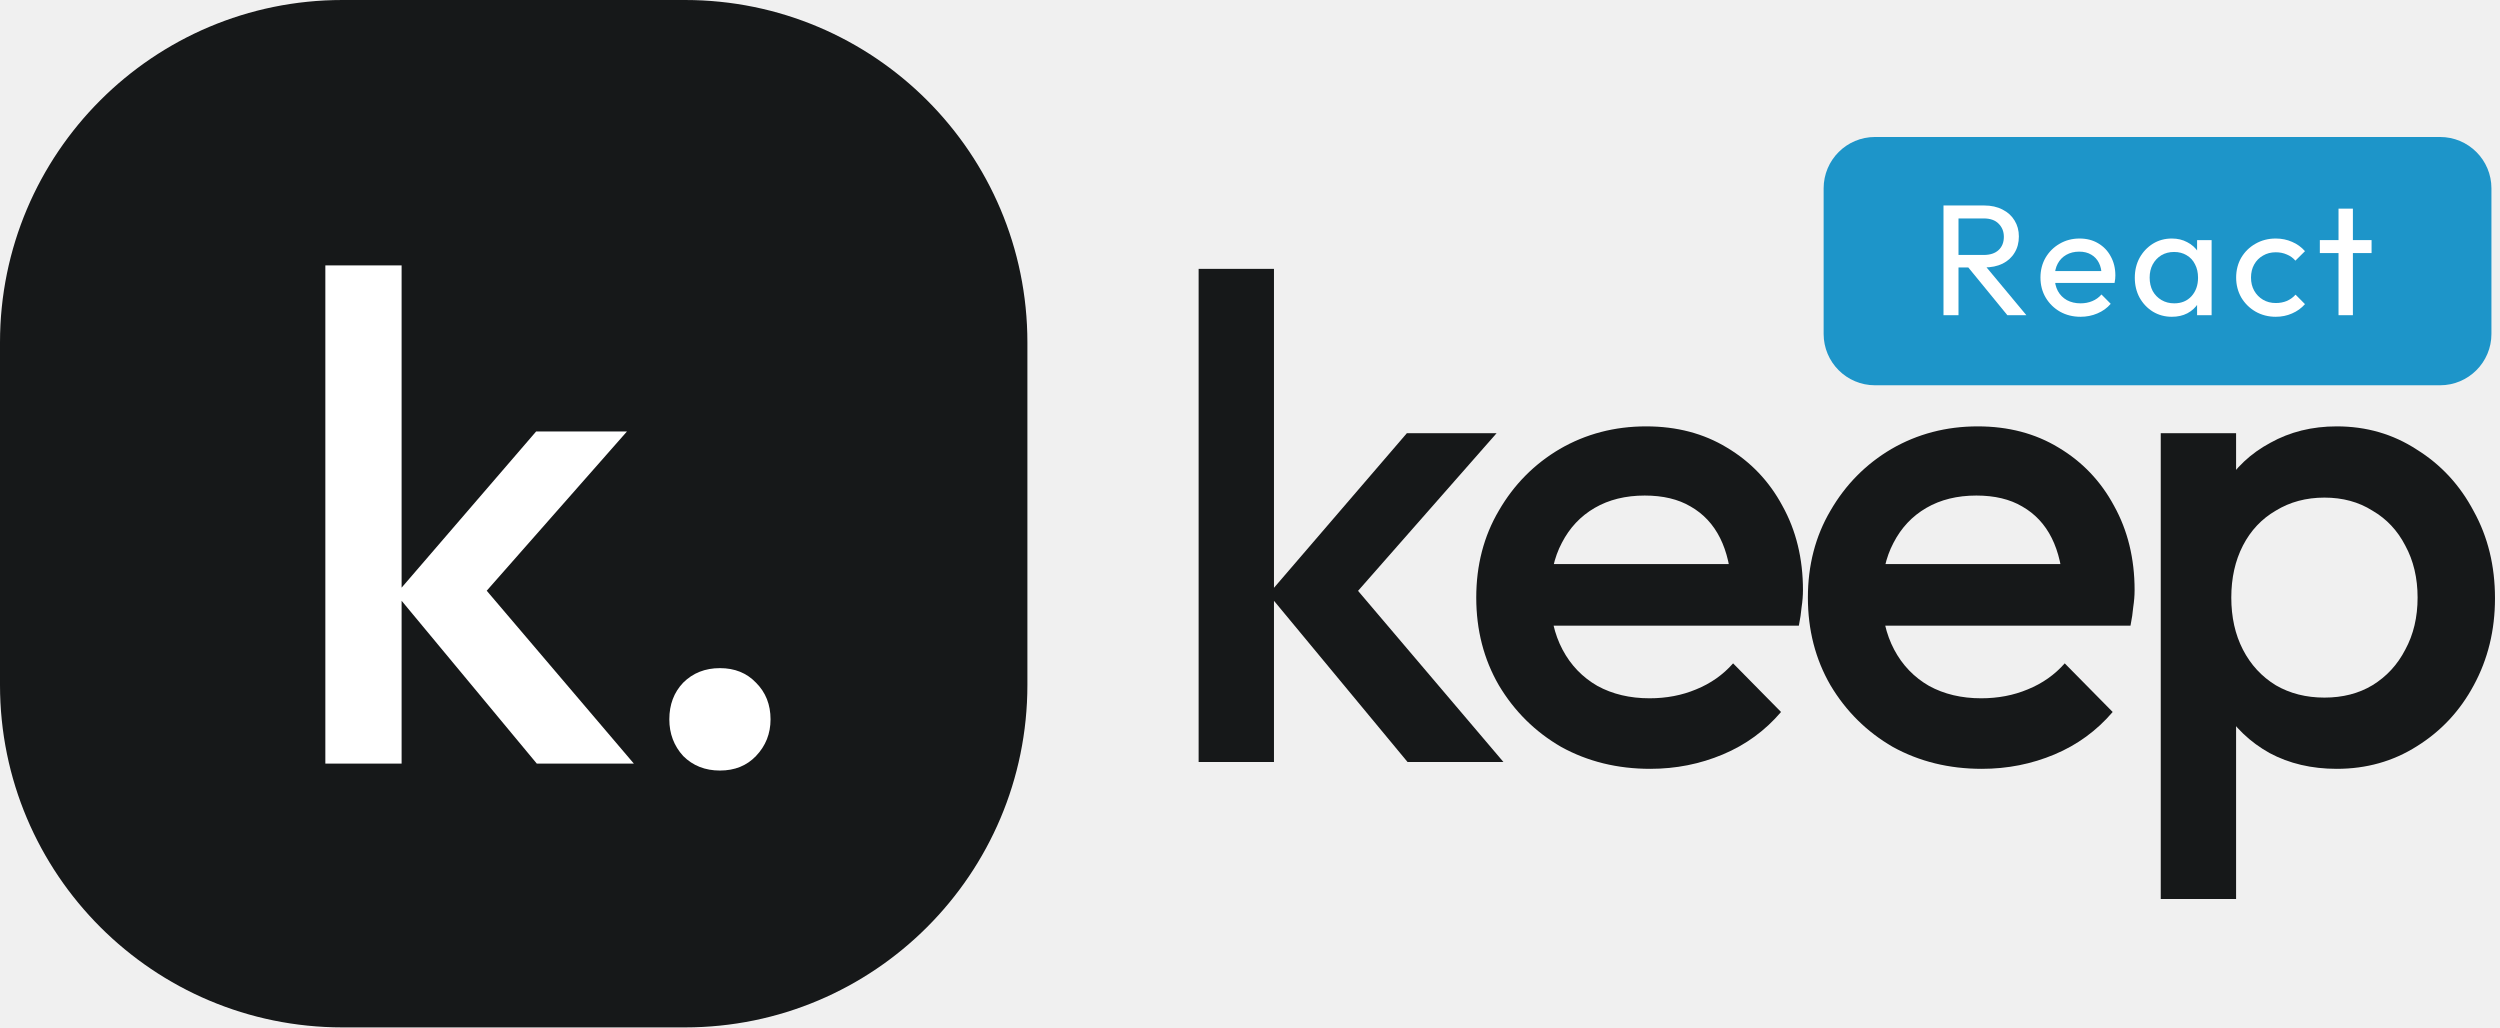
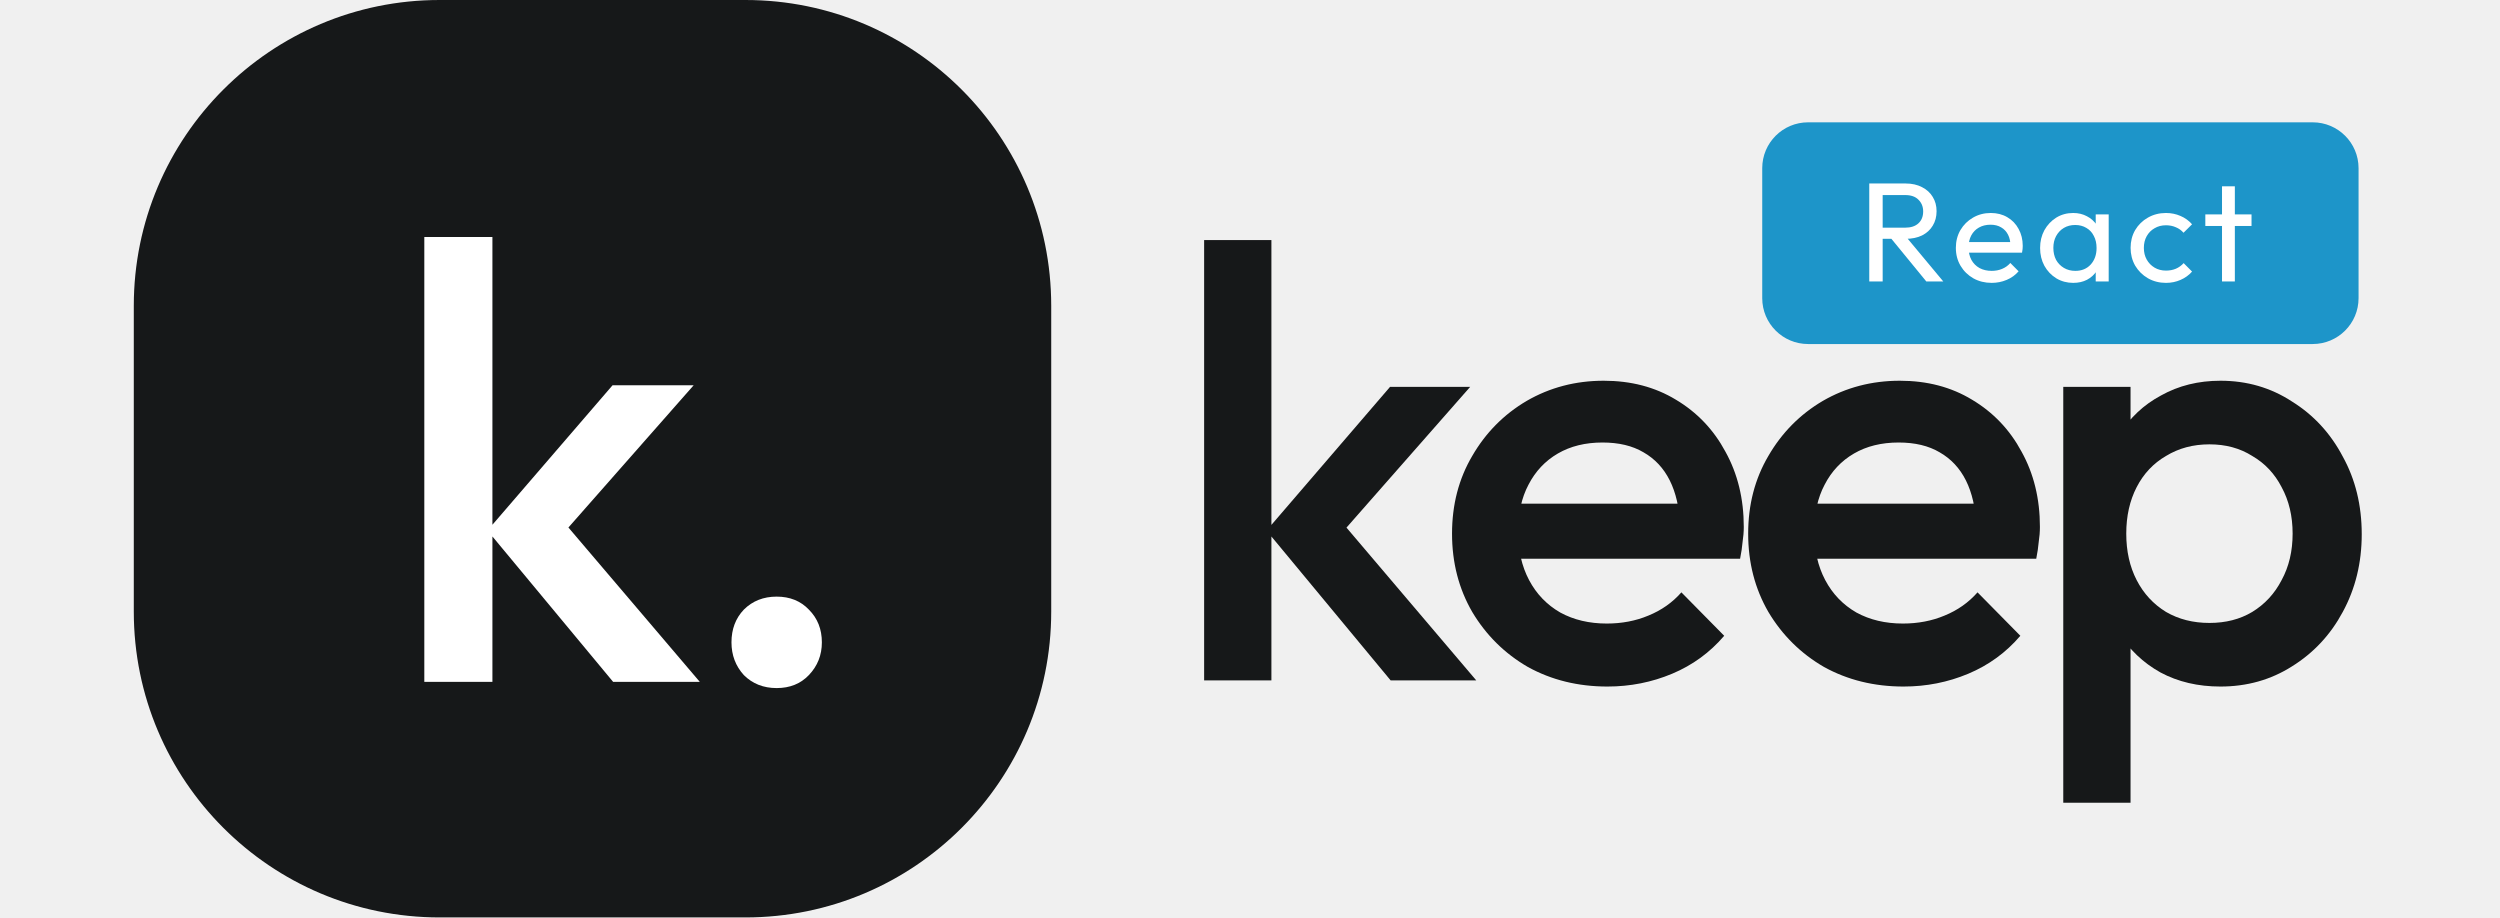
- <svg xmlns="http://www.w3.org/2000/svg" width="292" height="120" viewBox="0 0 292 120" fill="none">
+ <svg xmlns="http://www.w3.org/2000/svg" width="109" height="40" viewBox="0 0 292 120" fill="none">
  <rect width="120" height="120" rx="40" fill="#161819" />
  <path d="M62.7 89.192L46.26 69.39L62.619 50.397H73.227L54.439 71.734L54.844 66.642L74.037 89.192H62.7ZM38 89.192V31H46.908V89.192H38Z" fill="white" />
  <path d="M84.088 90C82.361 90 80.93 89.434 79.796 88.303C78.716 87.117 78.177 85.689 78.177 84.019C78.177 82.295 78.716 80.867 79.796 79.736C80.93 78.604 82.361 78.038 84.088 78.038C85.816 78.038 87.22 78.604 88.299 79.736C89.433 80.867 90 82.295 90 84.019C90 85.689 89.433 87.117 88.299 88.303C87.22 89.434 85.816 90 84.088 90Z" fill="white" />
  <path d="M272.935 89.8C270.002 89.8 267.388 89.187 265.095 87.96C262.802 86.68 260.988 84.947 259.655 82.76C258.375 80.573 257.735 78.093 257.735 75.32V64.28C257.735 61.507 258.402 59.027 259.735 56.84C261.068 54.653 262.882 52.947 265.175 51.72C267.468 50.44 270.055 49.8 272.935 49.8C276.402 49.8 279.522 50.707 282.295 52.52C285.122 54.28 287.335 56.68 288.935 59.72C290.588 62.707 291.415 66.093 291.415 69.88C291.415 73.613 290.588 77 288.935 80.04C287.335 83.027 285.122 85.4 282.295 87.16C279.522 88.92 276.402 89.8 272.935 89.8ZM271.495 81.48C273.628 81.48 275.495 81 277.095 80.04C278.748 79.027 280.028 77.64 280.935 75.88C281.895 74.12 282.375 72.093 282.375 69.8C282.375 67.507 281.895 65.48 280.935 63.72C280.028 61.96 278.748 60.6 277.095 59.64C275.495 58.627 273.628 58.12 271.495 58.12C269.362 58.12 267.468 58.627 265.815 59.64C264.162 60.6 262.882 61.96 261.975 63.72C261.068 65.48 260.615 67.507 260.615 69.8C260.615 72.093 261.068 74.12 261.975 75.88C262.882 77.64 264.162 79.027 265.815 80.04C267.468 81 269.362 81.48 271.495 81.48ZM252.375 105V50.6H261.175V60.92L259.655 70.28L261.175 79.56V105H252.375Z" fill="#161819" />
  <path d="M231.481 89.8C227.641 89.8 224.174 88.947 221.081 87.24C218.041 85.48 215.614 83.08 213.801 80.04C212.041 77 211.161 73.587 211.161 69.8C211.161 66.013 212.041 62.627 213.801 59.64C215.561 56.6 217.934 54.2 220.921 52.44C223.961 50.68 227.321 49.8 231.001 49.8C234.574 49.8 237.721 50.627 240.441 52.28C243.214 53.933 245.374 56.2 246.921 59.08C248.521 61.96 249.321 65.24 249.321 68.92C249.321 69.56 249.267 70.227 249.161 70.92C249.107 71.56 249.001 72.28 248.841 73.08H217.321V65.88H244.281L241.001 68.76C240.894 66.413 240.441 64.44 239.641 62.84C238.841 61.24 237.694 60.013 236.201 59.16C234.761 58.307 232.974 57.88 230.841 57.88C228.601 57.88 226.654 58.36 225.001 59.32C223.347 60.28 222.067 61.64 221.161 63.4C220.254 65.107 219.801 67.16 219.801 69.56C219.801 71.96 220.281 74.067 221.241 75.88C222.201 77.693 223.561 79.107 225.321 80.12C227.081 81.08 229.107 81.56 231.401 81.56C233.374 81.56 235.187 81.213 236.841 80.52C238.547 79.827 239.987 78.813 241.161 77.48L246.761 83.16C244.894 85.347 242.627 87 239.961 88.12C237.294 89.24 234.467 89.8 231.481 89.8Z" fill="#161819" />
  <path d="M192.746 89.8C188.906 89.8 185.44 88.947 182.346 87.24C179.306 85.48 176.88 83.08 175.066 80.04C173.306 77 172.426 73.587 172.426 69.8C172.426 66.013 173.306 62.627 175.066 59.64C176.826 56.6 179.2 54.2 182.186 52.44C185.226 50.68 188.586 49.8 192.266 49.8C195.84 49.8 198.986 50.627 201.706 52.28C204.48 53.933 206.64 56.2 208.186 59.08C209.786 61.96 210.586 65.24 210.586 68.92C210.586 69.56 210.533 70.227 210.426 70.92C210.373 71.56 210.266 72.28 210.106 73.08H178.586V65.88H205.546L202.266 68.76C202.16 66.413 201.706 64.44 200.906 62.84C200.106 61.24 198.96 60.013 197.466 59.16C196.026 58.307 194.24 57.88 192.106 57.88C189.866 57.88 187.92 58.36 186.266 59.32C184.613 60.28 183.333 61.64 182.426 63.4C181.52 65.107 181.066 67.16 181.066 69.56C181.066 71.96 181.546 74.067 182.506 75.88C183.466 77.693 184.826 79.107 186.586 80.12C188.346 81.08 190.373 81.56 192.666 81.56C194.64 81.56 196.453 81.213 198.106 80.52C199.813 79.827 201.253 78.813 202.426 77.48L208.026 83.16C206.16 85.347 203.893 87 201.226 88.12C198.56 89.24 195.733 89.8 192.746 89.8Z" fill="#161819" />
  <path d="M164.4 89L148.16 69.4L164.32 50.6H174.8L156.24 71.72L156.64 66.68L175.6 89H164.4ZM140 89V31.4H148.8V89H140Z" fill="#161819" />
  <rect x="213" y="16" width="78" height="29" rx="6" fill="#1D95C9" />
  <path d="M273.139 36.815V24.369H274.818V36.815H273.139ZM270.957 29.558V28.044H277V29.558H270.957Z" fill="white" />
  <path d="M265.808 37C264.938 37 264.148 36.797 263.439 36.391C262.743 35.984 262.19 35.437 261.779 34.747C261.381 34.045 261.182 33.27 261.182 32.42C261.182 31.559 261.381 30.783 261.779 30.094C262.19 29.404 262.743 28.863 263.439 28.469C264.148 28.062 264.938 27.859 265.808 27.859C266.492 27.859 267.126 27.989 267.711 28.247C268.295 28.493 268.799 28.857 269.222 29.337L268.103 30.445C267.829 30.125 267.493 29.884 267.095 29.724C266.71 29.552 266.281 29.466 265.808 29.466C265.249 29.466 264.751 29.595 264.316 29.854C263.881 30.1 263.539 30.445 263.29 30.888C263.041 31.331 262.917 31.842 262.917 32.42C262.917 32.999 263.041 33.51 263.29 33.953C263.539 34.396 263.881 34.747 264.316 35.006C264.751 35.264 265.249 35.394 265.808 35.394C266.281 35.394 266.71 35.313 267.095 35.153C267.493 34.981 267.835 34.735 268.121 34.415L269.222 35.523C268.811 35.991 268.308 36.354 267.711 36.612C267.126 36.871 266.492 37 265.808 37Z" fill="white" />
  <path d="M253.672 37C252.864 37 252.13 36.803 251.471 36.409C250.812 36.003 250.29 35.455 249.904 34.766C249.531 34.076 249.345 33.301 249.345 32.439C249.345 31.577 249.531 30.802 249.904 30.112C250.29 29.423 250.806 28.875 251.452 28.469C252.112 28.062 252.851 27.859 253.672 27.859C254.344 27.859 254.94 28.001 255.463 28.284C255.997 28.555 256.426 28.937 256.75 29.429C257.073 29.909 257.253 30.469 257.291 31.109V33.75C257.253 34.378 257.073 34.938 256.75 35.43C256.439 35.923 256.016 36.311 255.481 36.594C254.959 36.865 254.356 37 253.672 37ZM253.952 35.43C254.785 35.43 255.457 35.153 255.966 34.599C256.476 34.033 256.731 33.313 256.731 32.439C256.731 31.836 256.613 31.312 256.377 30.869C256.153 30.414 255.83 30.063 255.407 29.817C254.984 29.558 254.493 29.429 253.933 29.429C253.374 29.429 252.876 29.558 252.441 29.817C252.018 30.075 251.682 30.432 251.434 30.888C251.198 31.331 251.079 31.842 251.079 32.42C251.079 33.011 251.198 33.535 251.434 33.99C251.682 34.433 252.024 34.784 252.46 35.043C252.895 35.301 253.392 35.43 253.952 35.43ZM256.619 36.815V34.452L256.936 32.31L256.619 30.186V28.044H258.317V36.815H256.619Z" fill="white" />
  <path d="M243.008 37C242.125 37 241.329 36.803 240.62 36.409C239.911 36.003 239.352 35.455 238.941 34.766C238.531 34.076 238.326 33.294 238.326 32.42C238.326 31.559 238.525 30.783 238.923 30.094C239.333 29.404 239.88 28.863 240.564 28.469C241.26 28.062 242.038 27.859 242.896 27.859C243.716 27.859 244.438 28.044 245.059 28.413C245.694 28.783 246.185 29.294 246.533 29.946C246.894 30.599 247.074 31.337 247.074 32.162C247.074 32.285 247.068 32.42 247.055 32.568C247.043 32.704 247.018 32.864 246.981 33.048H239.501V31.663H246.085L245.47 32.199C245.47 31.608 245.364 31.109 245.153 30.703C244.941 30.285 244.643 29.965 244.257 29.743C243.872 29.509 243.406 29.392 242.858 29.392C242.286 29.392 241.783 29.515 241.348 29.761C240.912 30.008 240.577 30.352 240.34 30.796C240.104 31.239 239.986 31.762 239.986 32.365C239.986 32.981 240.11 33.522 240.359 33.99C240.608 34.446 240.962 34.803 241.422 35.061C241.882 35.307 242.411 35.43 243.008 35.43C243.505 35.43 243.959 35.344 244.369 35.172C244.792 34.999 245.153 34.741 245.451 34.396L246.533 35.486C246.11 35.978 245.588 36.354 244.966 36.612C244.357 36.871 243.704 37 243.008 37Z" fill="white" />
  <path d="M228.175 31.239V29.78H231.682C232.44 29.78 233.025 29.589 233.435 29.207C233.845 28.826 234.051 28.309 234.051 27.656C234.051 27.041 233.845 26.53 233.435 26.124C233.037 25.717 232.459 25.514 231.7 25.514H228.175V24H231.756C232.577 24 233.292 24.16 233.901 24.48C234.511 24.788 234.977 25.213 235.3 25.754C235.636 26.296 235.804 26.918 235.804 27.619C235.804 28.346 235.636 28.98 235.3 29.521C234.977 30.063 234.511 30.488 233.901 30.796C233.292 31.091 232.577 31.239 231.756 31.239H228.175ZM227 36.815V24H228.753V36.815H227ZM234.461 36.815L229.761 31.073L231.421 30.5L236.681 36.815H234.461Z" fill="white" />
</svg>
